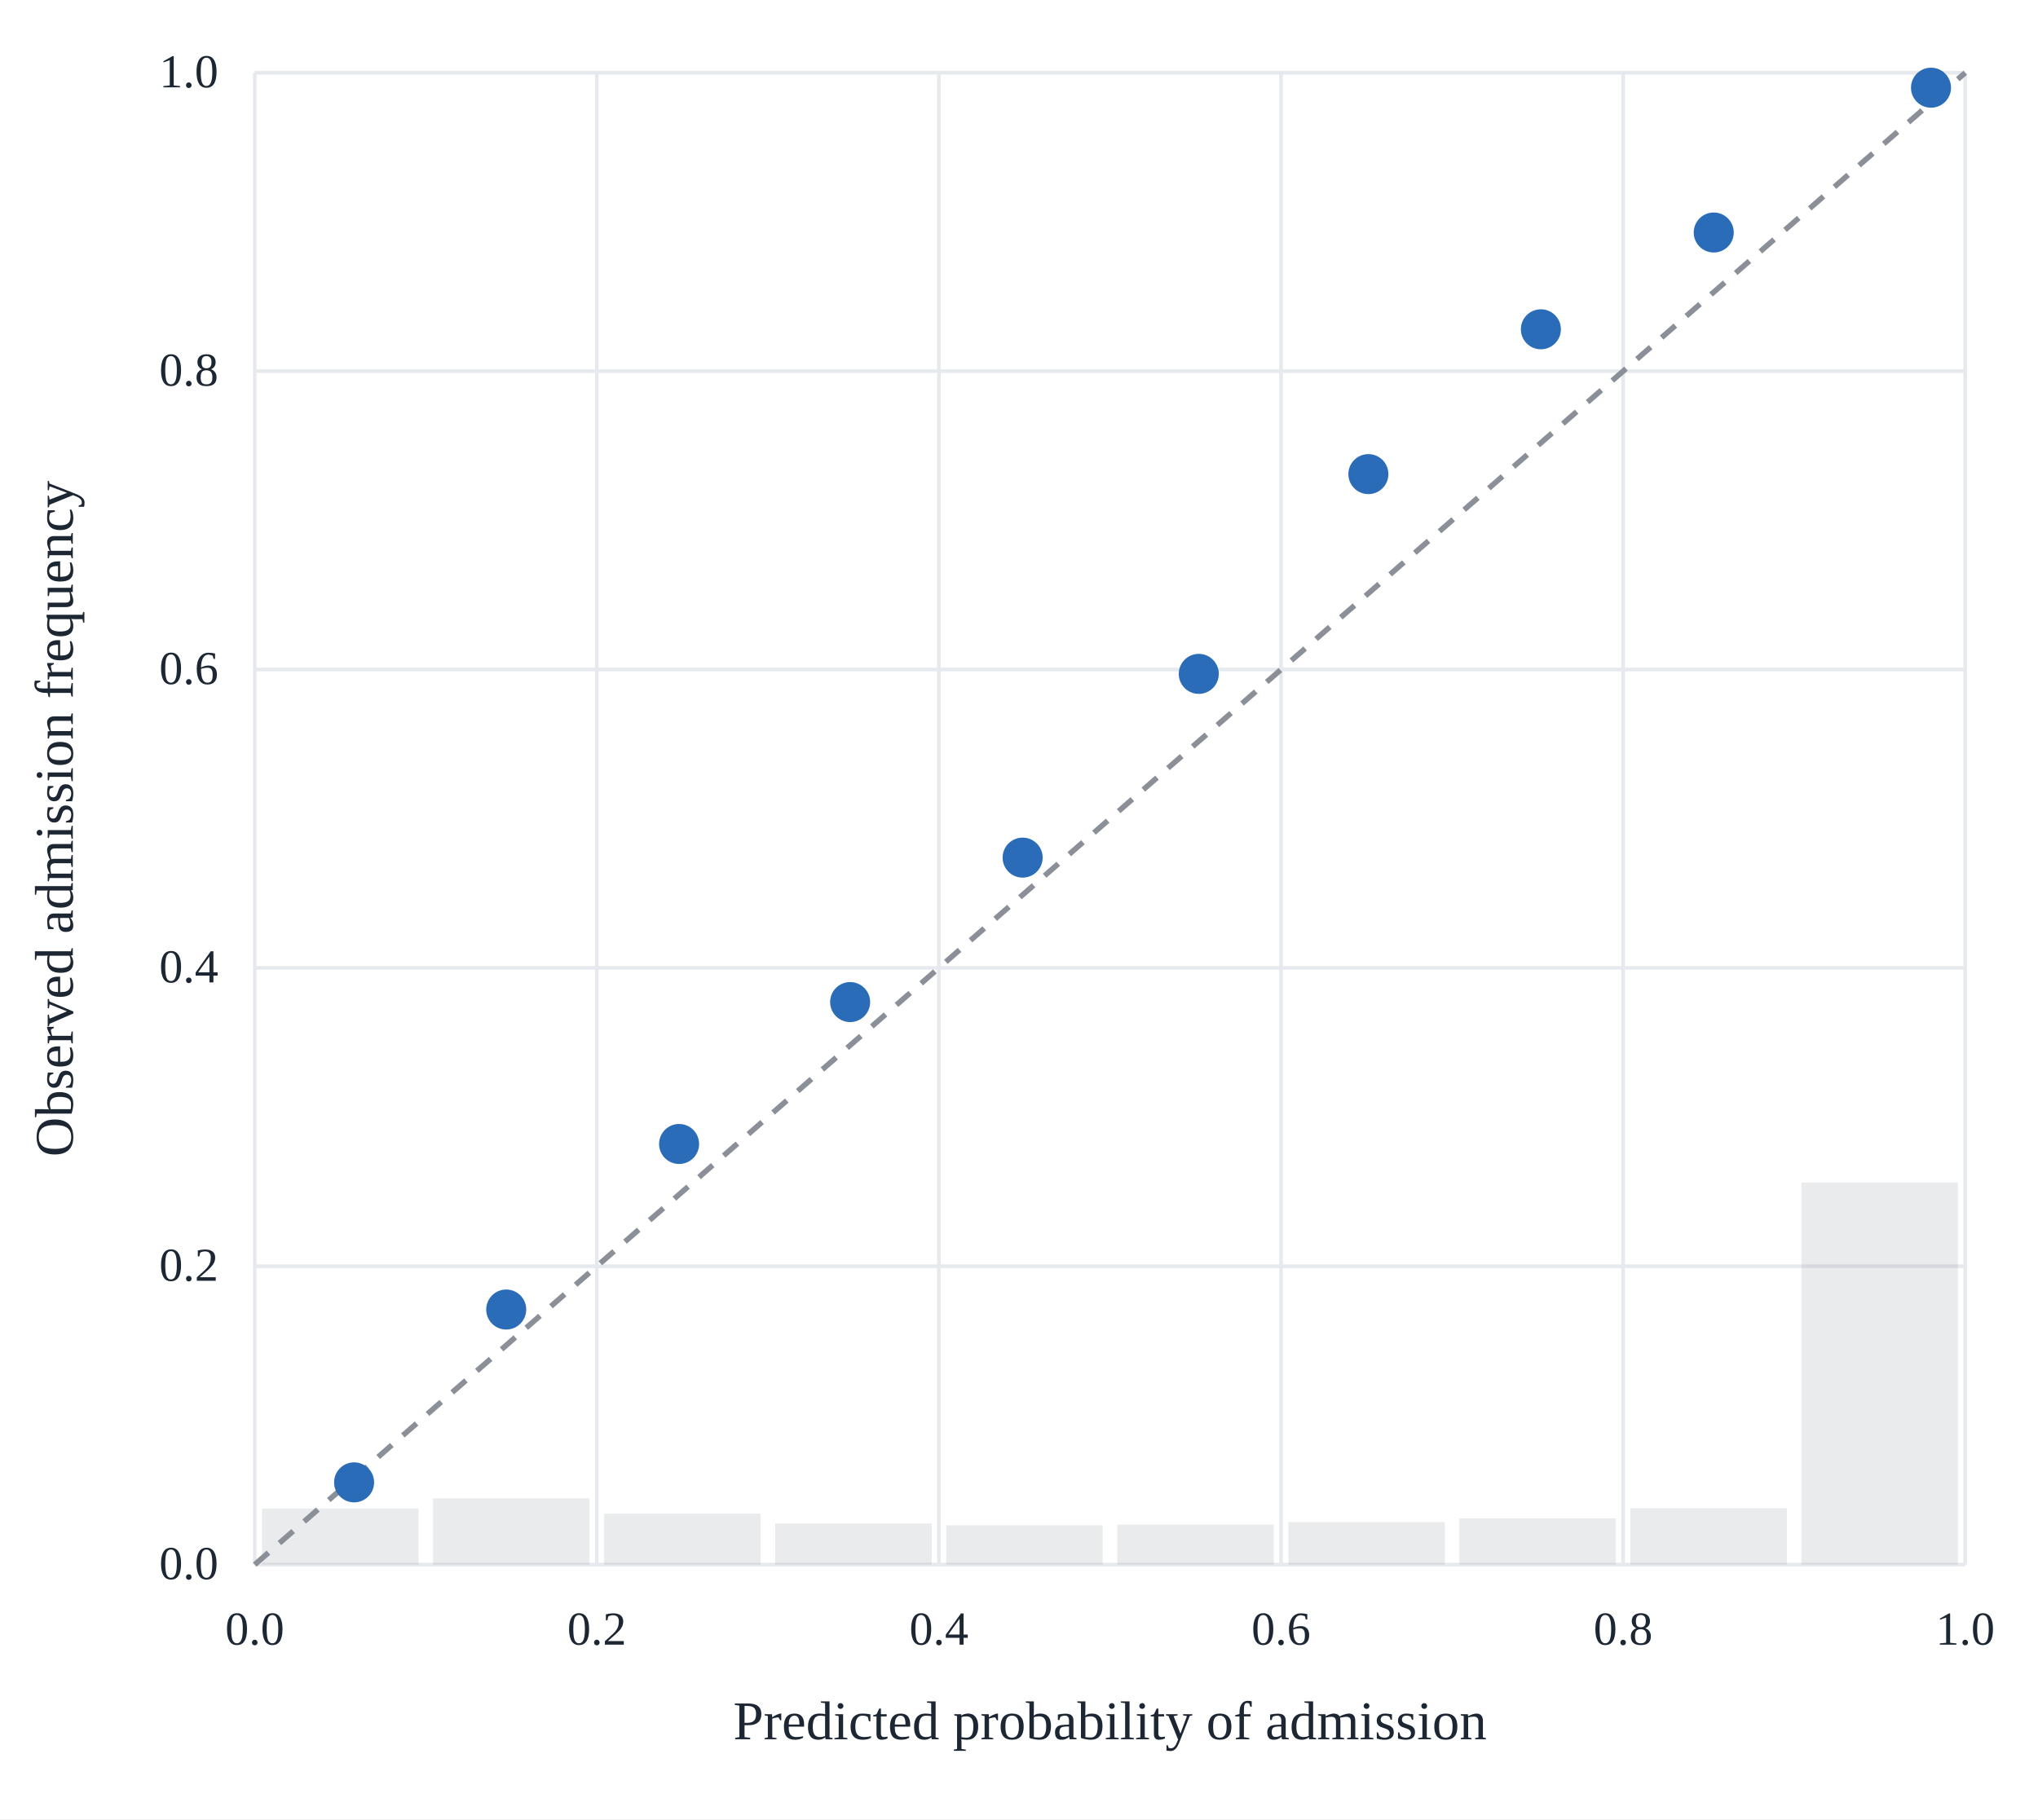
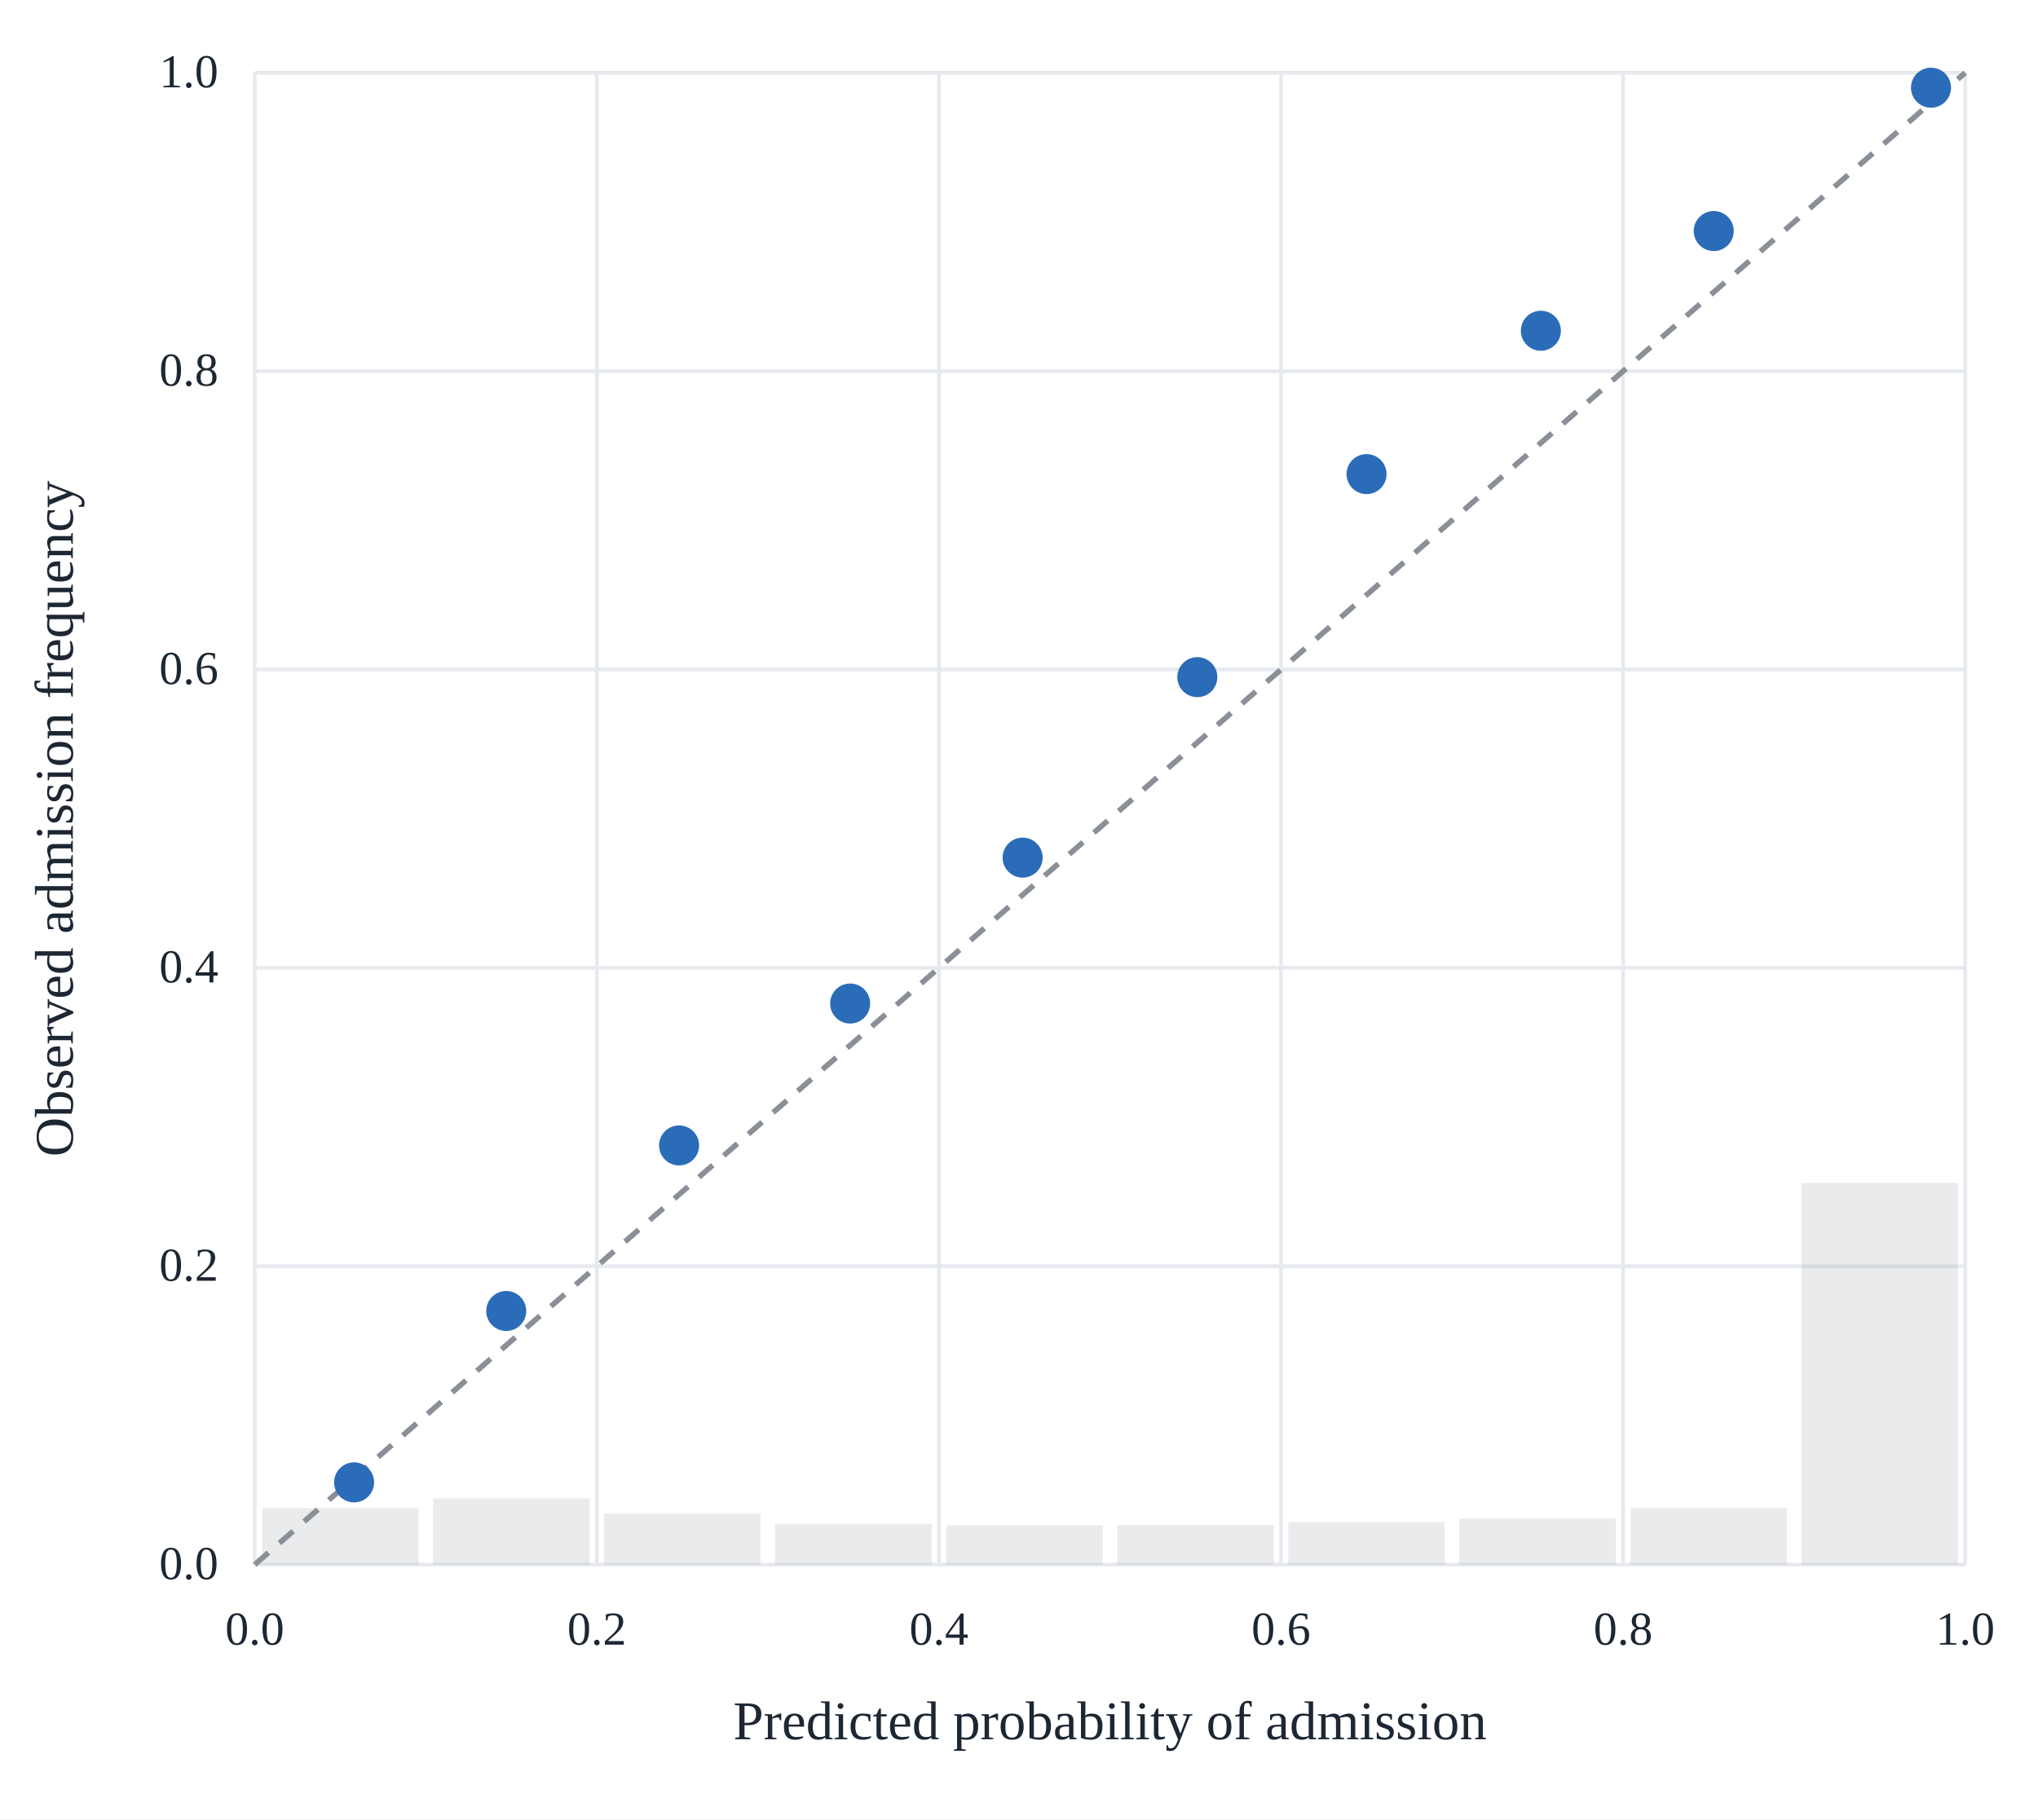
<svg xmlns="http://www.w3.org/2000/svg" viewBox="0 0 560 500" role="img" aria-label="Reliability diagram of the held-out admission probability">
  <rect width="560" height="500" fill="white" />
  <line x1="70.0" y1="430.0" x2="70.0" y2="20.0" stroke="#e6e9ee" stroke-width="1" />
  <line x1="70.0" y1="430.0" x2="540.0" y2="430.0" stroke="#e6e9ee" stroke-width="1" />
  <text x="70.0" y="452" font-family="Georgia, &quot;Times New Roman&quot;, serif" font-size="13" fill="#1d2733" text-anchor="middle">0.0</text>
  <text x="60" y="434.0" font-family="Georgia, &quot;Times New Roman&quot;, serif" font-size="13" fill="#1d2733" text-anchor="end">0.0</text>
  <line x1="164.0" y1="430.0" x2="164.0" y2="20.0" stroke="#e6e9ee" stroke-width="1" />
  <line x1="70.0" y1="348.0" x2="540.0" y2="348.0" stroke="#e6e9ee" stroke-width="1" />
  <text x="164.0" y="452" font-family="Georgia, &quot;Times New Roman&quot;, serif" font-size="13" fill="#1d2733" text-anchor="middle">0.2</text>
  <text x="60" y="352.0" font-family="Georgia, &quot;Times New Roman&quot;, serif" font-size="13" fill="#1d2733" text-anchor="end">0.2</text>
  <line x1="258.0" y1="430.0" x2="258.0" y2="20.0" stroke="#e6e9ee" stroke-width="1" />
  <line x1="70.0" y1="266.0" x2="540.0" y2="266.0" stroke="#e6e9ee" stroke-width="1" />
  <text x="258.0" y="452" font-family="Georgia, &quot;Times New Roman&quot;, serif" font-size="13" fill="#1d2733" text-anchor="middle">0.4</text>
  <text x="60" y="270.0" font-family="Georgia, &quot;Times New Roman&quot;, serif" font-size="13" fill="#1d2733" text-anchor="end">0.4</text>
  <line x1="352.0" y1="430.0" x2="352.0" y2="20.0" stroke="#e6e9ee" stroke-width="1" />
  <line x1="70.0" y1="184.0" x2="540.0" y2="184.0" stroke="#e6e9ee" stroke-width="1" />
  <text x="352.0" y="452" font-family="Georgia, &quot;Times New Roman&quot;, serif" font-size="13" fill="#1d2733" text-anchor="middle">0.6</text>
  <text x="60" y="188.0" font-family="Georgia, &quot;Times New Roman&quot;, serif" font-size="13" fill="#1d2733" text-anchor="end">0.6</text>
  <line x1="446.0" y1="430.0" x2="446.0" y2="20.0" stroke="#e6e9ee" stroke-width="1" />
  <line x1="70.0" y1="102.0" x2="540.0" y2="102.0" stroke="#e6e9ee" stroke-width="1" />
  <text x="446.0" y="452" font-family="Georgia, &quot;Times New Roman&quot;, serif" font-size="13" fill="#1d2733" text-anchor="middle">0.8</text>
  <text x="60" y="106.0" font-family="Georgia, &quot;Times New Roman&quot;, serif" font-size="13" fill="#1d2733" text-anchor="end">0.8</text>
  <line x1="540.0" y1="430.0" x2="540.0" y2="20.0" stroke="#e6e9ee" stroke-width="1" />
  <line x1="70.0" y1="20.0" x2="540.0" y2="20.0" stroke="#e6e9ee" stroke-width="1" />
  <text x="540.0" y="452" font-family="Georgia, &quot;Times New Roman&quot;, serif" font-size="13" fill="#1d2733" text-anchor="middle">1.0</text>
  <text x="60" y="24.0" font-family="Georgia, &quot;Times New Roman&quot;, serif" font-size="13" fill="#1d2733" text-anchor="end">1.0</text>
-   <rect x="72.0" y="414.6" width="43.0" height="15.4" fill="#8a8f98" opacity="0.18" />
+   <rect x="72.0" y="414.5" width="43.0" height="15.5" fill="#8a8f98" opacity="0.18" />
  <rect x="119.0" y="411.8" width="43.0" height="18.2" fill="#8a8f98" opacity="0.18" />
  <rect x="166.0" y="416.0" width="43.0" height="14.0" fill="#8a8f98" opacity="0.18" />
-   <rect x="213.0" y="418.7" width="43.0" height="11.3" fill="#8a8f98" opacity="0.18" />
+   <rect x="213.0" y="418.8" width="43.0" height="11.2" fill="#8a8f98" opacity="0.18" />
  <rect x="260.0" y="419.2" width="43.0" height="10.8" fill="#8a8f98" opacity="0.18" />
-   <rect x="307.0" y="419.0" width="43.0" height="11.0" fill="#8a8f98" opacity="0.18" />
+   <rect x="307.0" y="419.1" width="43.0" height="10.9" fill="#8a8f98" opacity="0.18" />
  <rect x="354.0" y="418.3" width="43.0" height="11.7" fill="#8a8f98" opacity="0.18" />
  <rect x="401.0" y="417.3" width="43.0" height="12.7" fill="#8a8f98" opacity="0.18" />
  <rect x="448.0" y="414.5" width="43.0" height="15.5" fill="#8a8f98" opacity="0.18" />
-   <rect x="495.0" y="325.0" width="43.0" height="105.0" fill="#8a8f98" opacity="0.18" />
+   <rect x="495.0" y="325.1" width="43.0" height="104.9" fill="#8a8f98" opacity="0.18" />
  <line x1="70.0" y1="430.0" x2="540.0" y2="20.0" stroke="#8a8f98" stroke-width="1.5" stroke-dasharray="5 4" />
  <circle cx="97.3" cy="407.4" r="5.5" fill="#2b6cb8" />
-   <circle cx="139.1" cy="359.9" r="5.5" fill="#2b6cb8" />
-   <circle cx="186.6" cy="314.4" r="5.5" fill="#2b6cb8" />
-   <circle cx="233.6" cy="275.4" r="5.5" fill="#2b6cb8" />
+   <circle cx="139.1" cy="360.3" r="5.5" fill="#2b6cb8" />
+   <circle cx="186.6" cy="314.8" r="5.5" fill="#2b6cb8" />
+   <circle cx="233.6" cy="275.8" r="5.5" fill="#2b6cb8" />
  <circle cx="281.0" cy="235.7" r="5.5" fill="#2b6cb8" />
-   <circle cx="329.4" cy="185.2" r="5.5" fill="#2b6cb8" />
-   <circle cx="376.0" cy="130.3" r="5.5" fill="#2b6cb8" />
-   <circle cx="423.4" cy="90.5" r="5.5" fill="#2b6cb8" />
-   <circle cx="470.9" cy="63.9" r="5.5" fill="#2b6cb8" />
+   <circle cx="329.0" cy="186.1" r="5.5" fill="#2b6cb8" />
+   <circle cx="375.5" cy="130.3" r="5.5" fill="#2b6cb8" />
+   <circle cx="423.4" cy="90.9" r="5.5" fill="#2b6cb8" />
+   <circle cx="470.9" cy="63.5" r="5.5" fill="#2b6cb8" />
  <circle cx="530.6" cy="24.1" r="5.5" fill="#2b6cb8" />
  <text x="305.0" y="478" font-family="Georgia, &quot;Times New Roman&quot;, serif" font-size="15" fill="#1d2733" text-anchor="middle">Predicted probability of admission</text>
  <text x="20" y="225.0" font-family="Georgia, &quot;Times New Roman&quot;, serif" font-size="15" fill="#1d2733" text-anchor="middle" transform="rotate(-90 20 225.0)">Observed admission frequency</text>
</svg>
